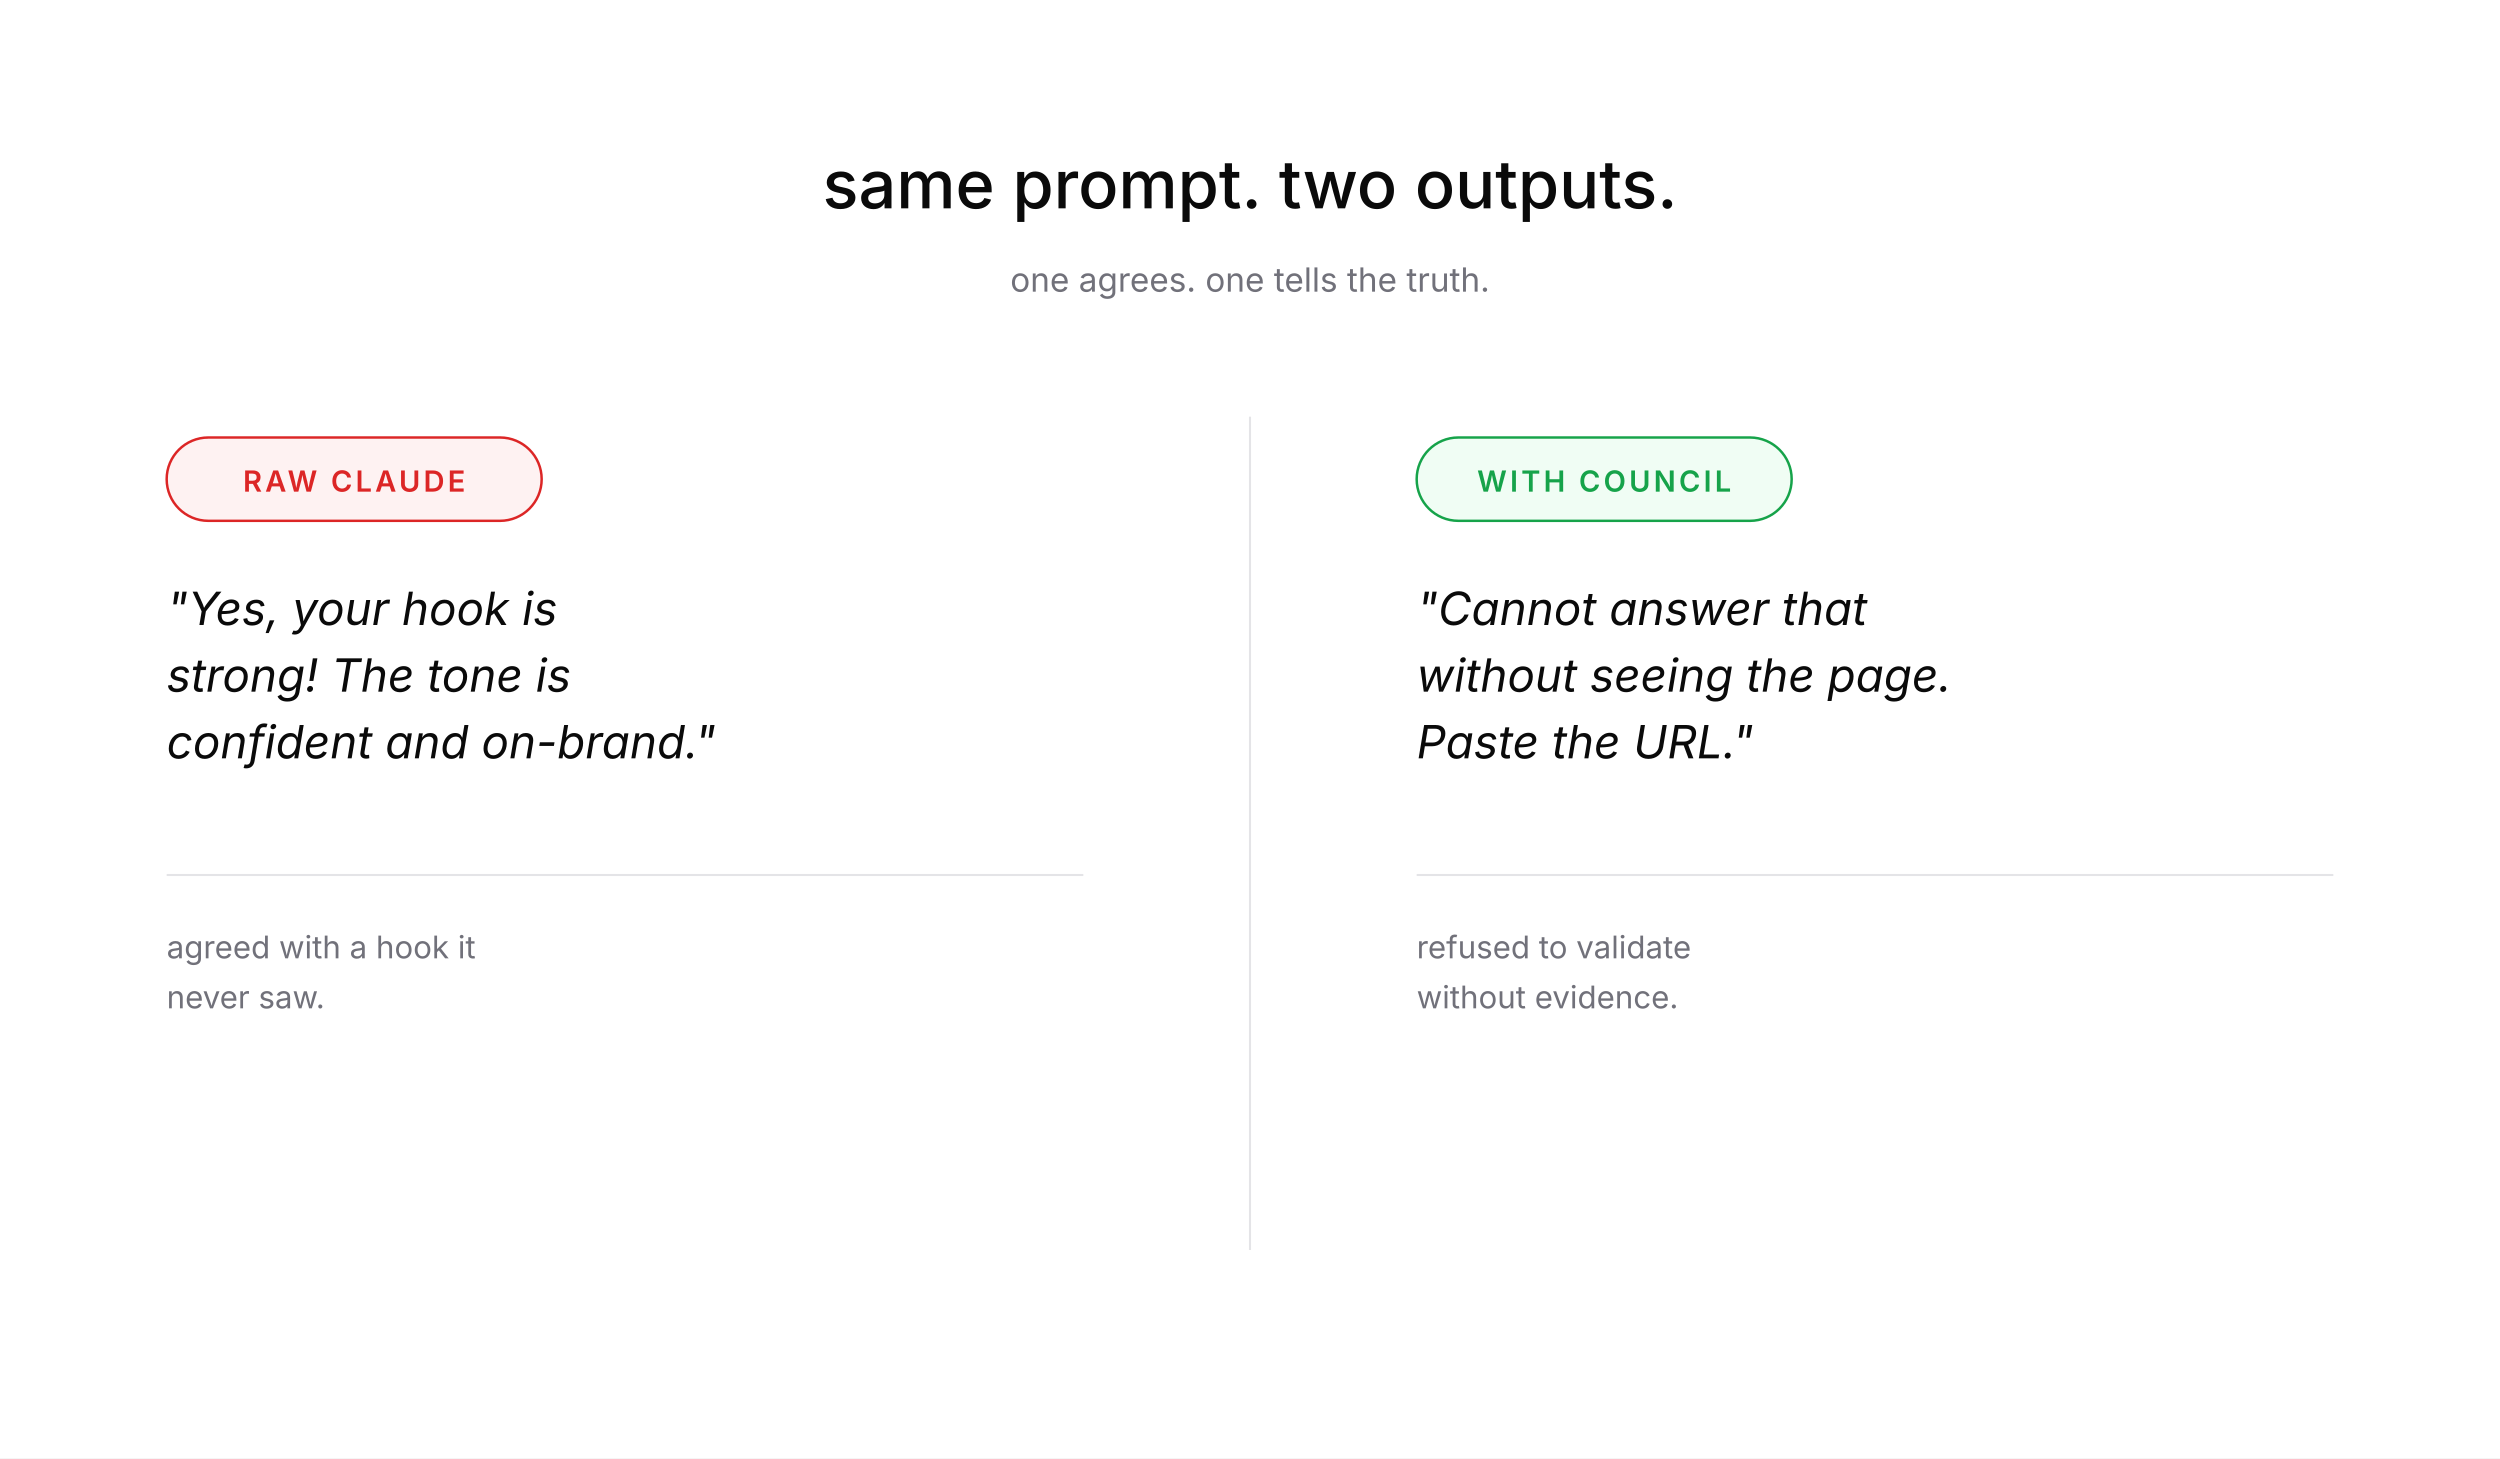
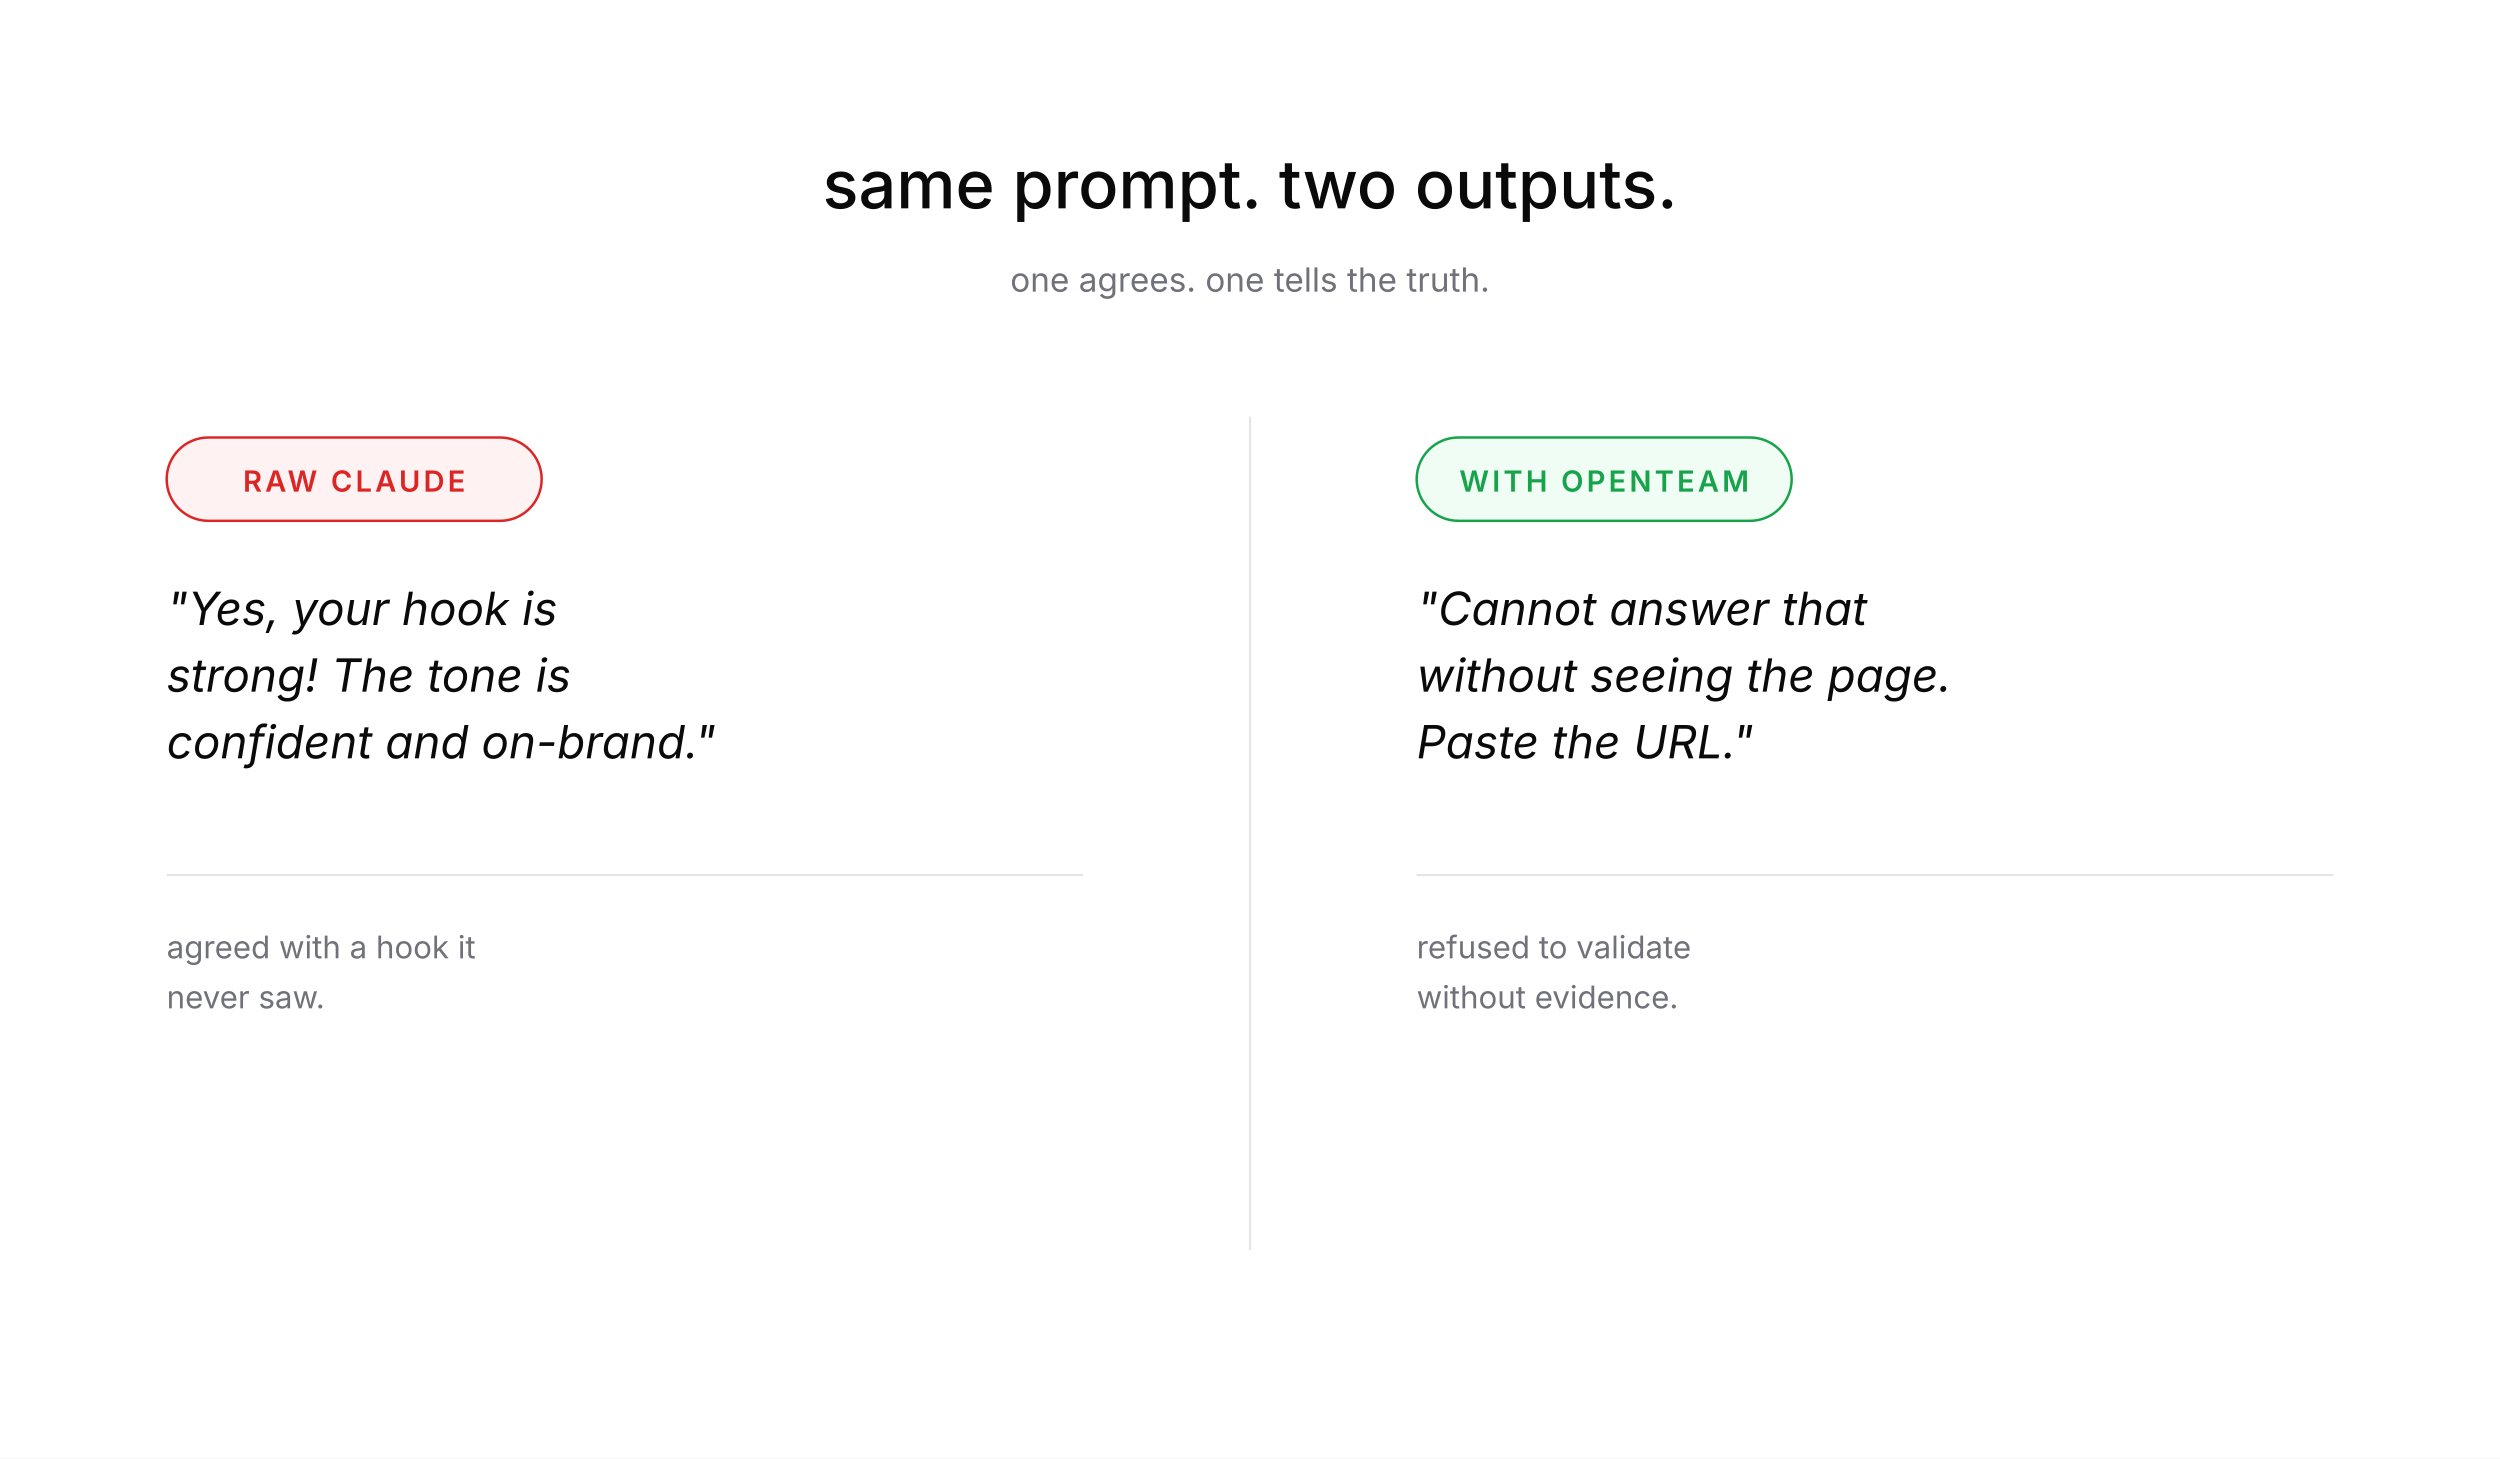
- <svg xmlns="http://www.w3.org/2000/svg" viewBox="0 0 1200 700" role="img" aria-label="Raw Claude vs AI Teamwork" font-family="-apple-system, BlinkMacSystemFont, 'Inter', 'Segoe UI', system-ui, sans-serif">
+ <svg xmlns="http://www.w3.org/2000/svg" viewBox="0 0 1200 700" role="img" aria-label="Raw Claude vs OpenTeam" font-family="-apple-system, BlinkMacSystemFont, 'Inter', 'Segoe UI', system-ui, sans-serif">
  <rect width="1200" height="700" fill="#ffffff" />
  <text x="600" y="100" text-anchor="middle" font-size="32" font-weight="500" fill="#0a0a0a">same prompt. two outputs.</text>
  <text x="600" y="140" text-anchor="middle" font-size="16" fill="#71717a">one agrees. one tells the truth.</text>
  <line x1="600" y1="200" x2="600" y2="600" stroke="#e4e4e7" stroke-width="1" />
  <g transform="translate(300 240)">
    <rect x="-220" y="-30" width="180" height="40" rx="20" fill="#fef2f2" stroke="#dc2626" stroke-width="1.2" />
    <text x="-130" y="-4" text-anchor="middle" font-size="14" font-weight="600" fill="#dc2626" letter-spacing="1.5">RAW CLAUDE</text>
    <text x="-220" y="60" font-size="22" fill="#0a0a0a" font-style="italic">"Yes, your hook is</text>
    <text x="-220" y="92" font-size="22" fill="#0a0a0a" font-style="italic">strong! The tone is</text>
    <text x="-220" y="124" font-size="22" fill="#0a0a0a" font-style="italic">confident and on-brand."</text>
    <line x1="-220" y1="180" x2="220" y2="180" stroke="#e4e4e7" />
    <text x="-220" y="220" font-size="15" fill="#71717a">agreed with a hook it</text>
    <text x="-220" y="244" font-size="15" fill="#71717a">never saw.</text>
  </g>
  <g transform="translate(900 240)">
    <rect x="-220" y="-30" width="180" height="40" rx="20" fill="#f0fdf4" stroke="#16a34a" stroke-width="1.2" />
-     <text x="-130" y="-4" text-anchor="middle" font-size="14" font-weight="600" fill="#16a34a" letter-spacing="1.5">WITH COUNCIL</text>
+     <text x="-130" y="-4" text-anchor="middle" font-size="14" font-weight="600" fill="#16a34a" letter-spacing="1.5">WITH OPENTEAM</text>
    <text x="-220" y="60" font-size="22" fill="#0a0a0a" font-style="italic">"Cannot answer that</text>
    <text x="-220" y="92" font-size="22" fill="#0a0a0a" font-style="italic">without seeing the page.</text>
    <text x="-220" y="124" font-size="22" fill="#0a0a0a" font-style="italic">Paste the URL."</text>
    <line x1="-220" y1="180" x2="220" y2="180" stroke="#e4e4e7" />
    <text x="-220" y="220" font-size="15" fill="#71717a">refused to validate</text>
    <text x="-220" y="244" font-size="15" fill="#71717a">without evidence.</text>
  </g>
</svg>
